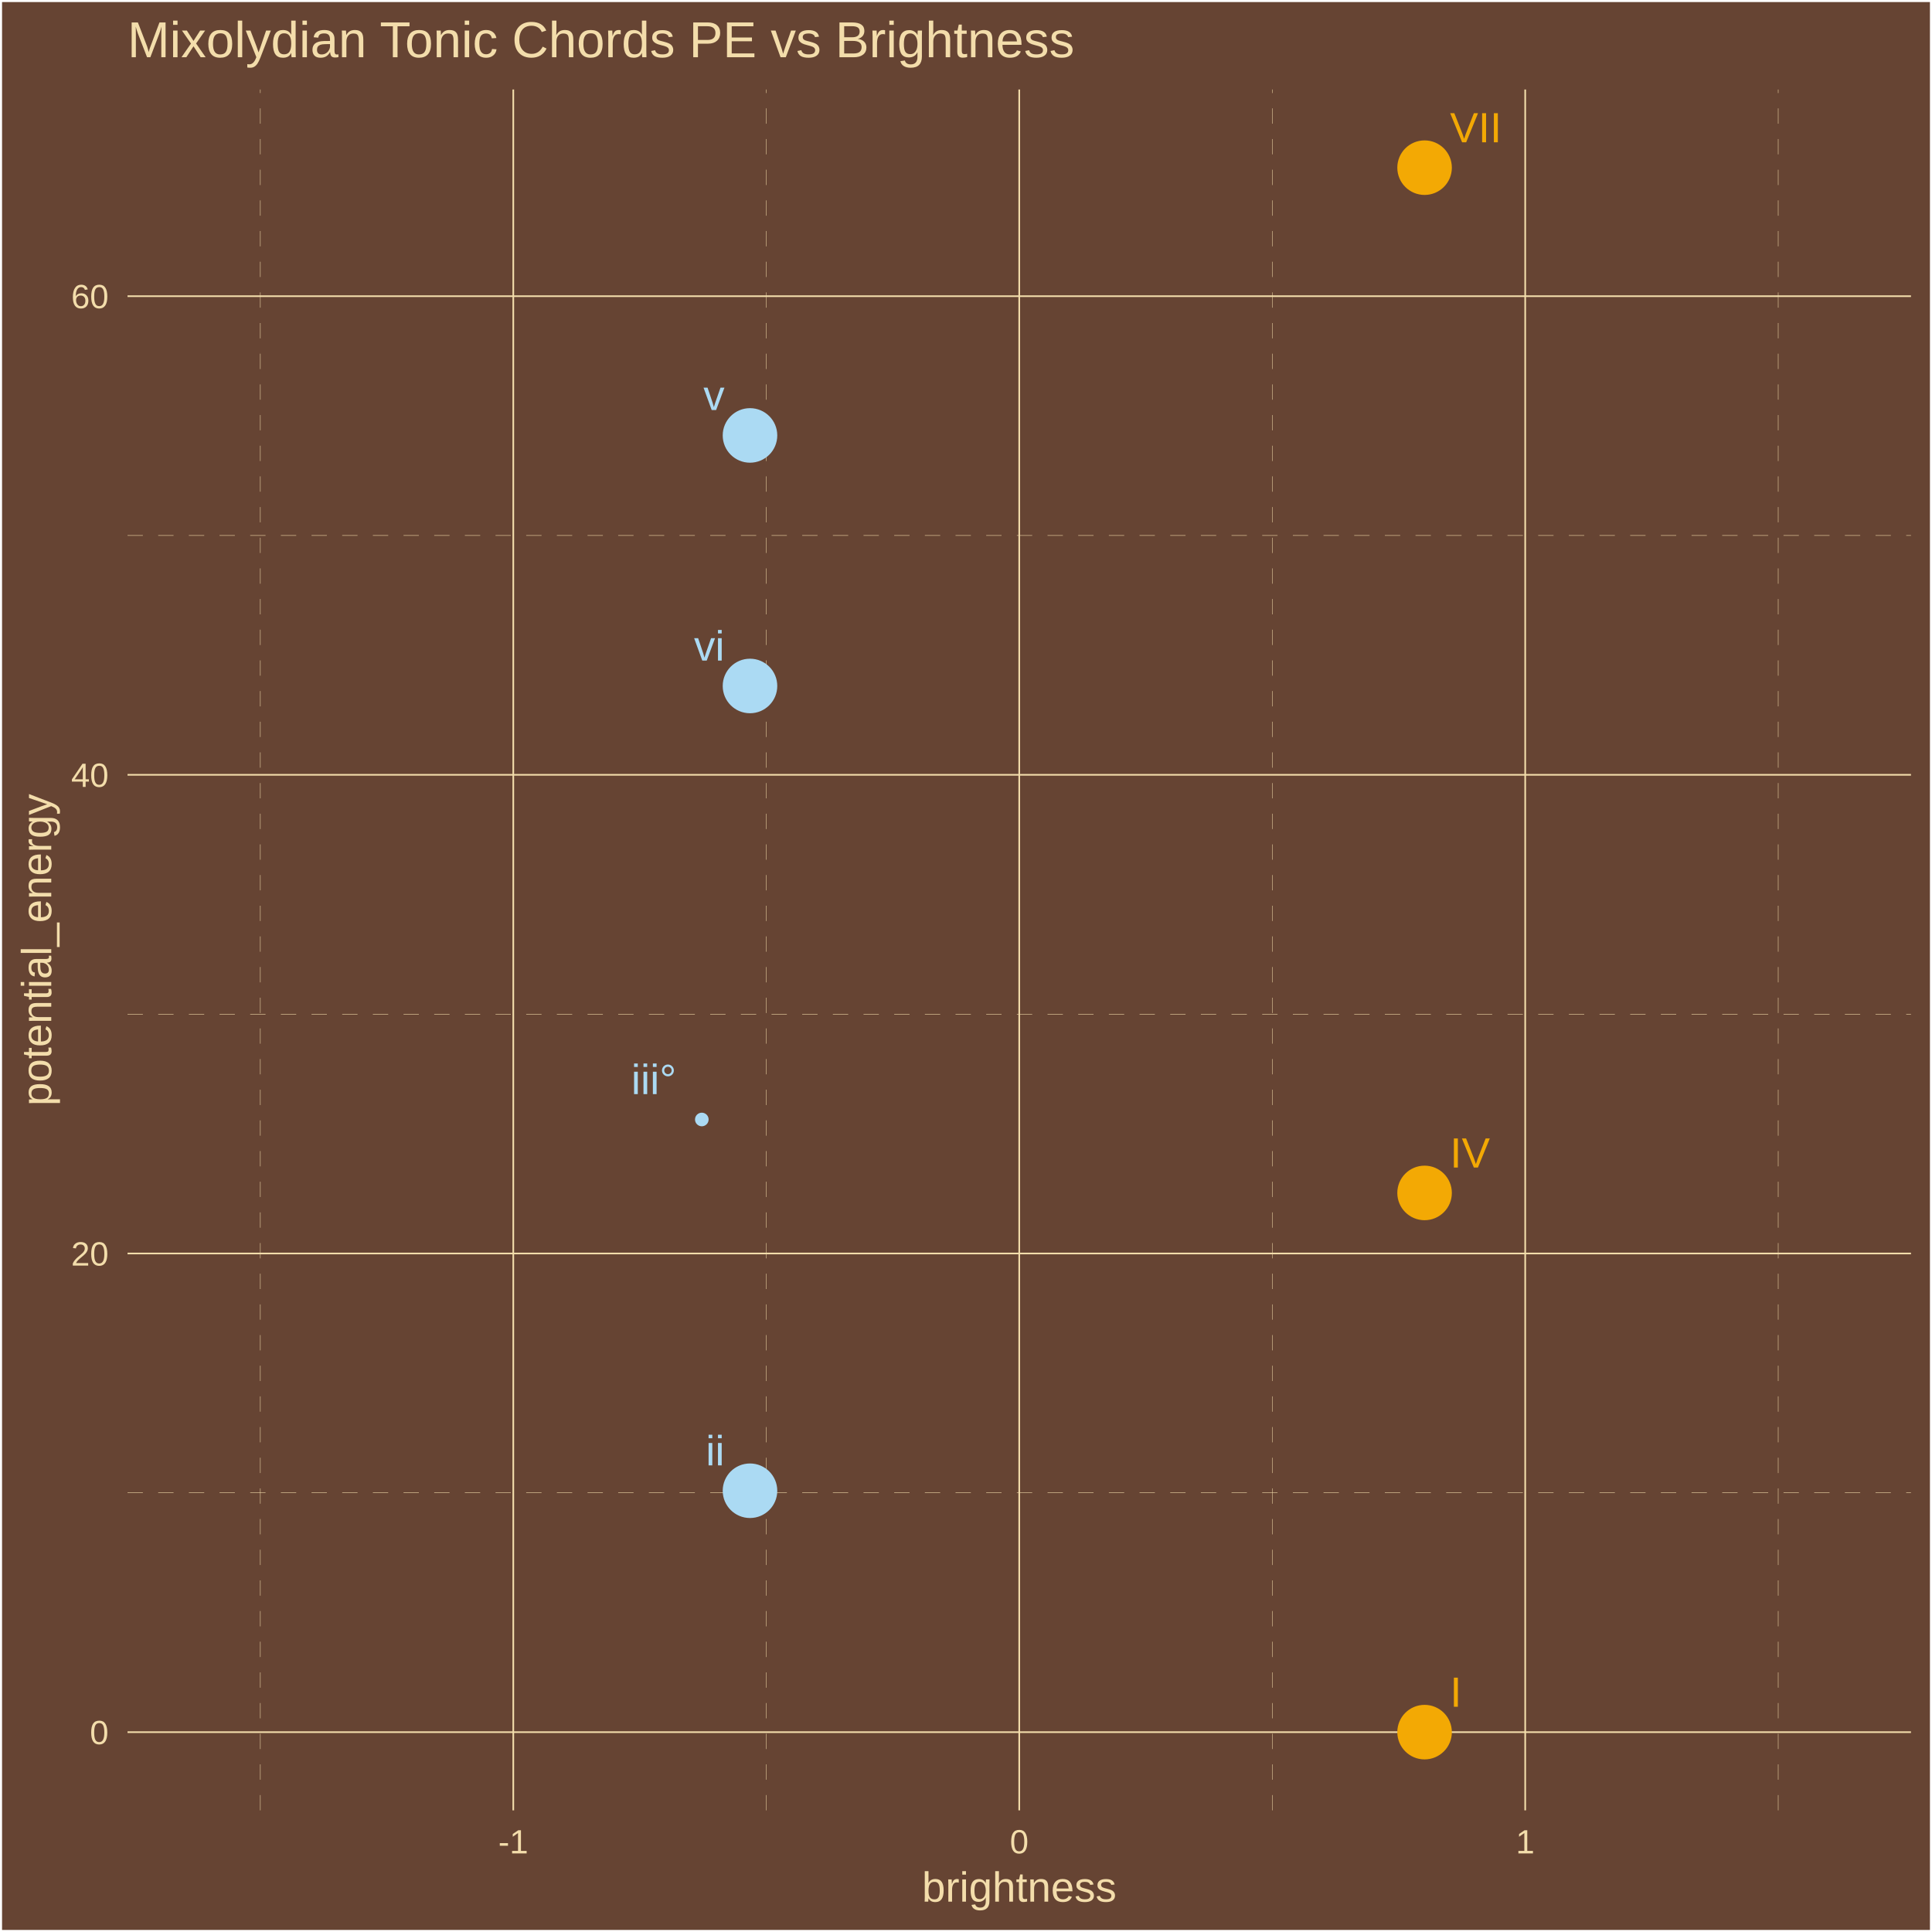
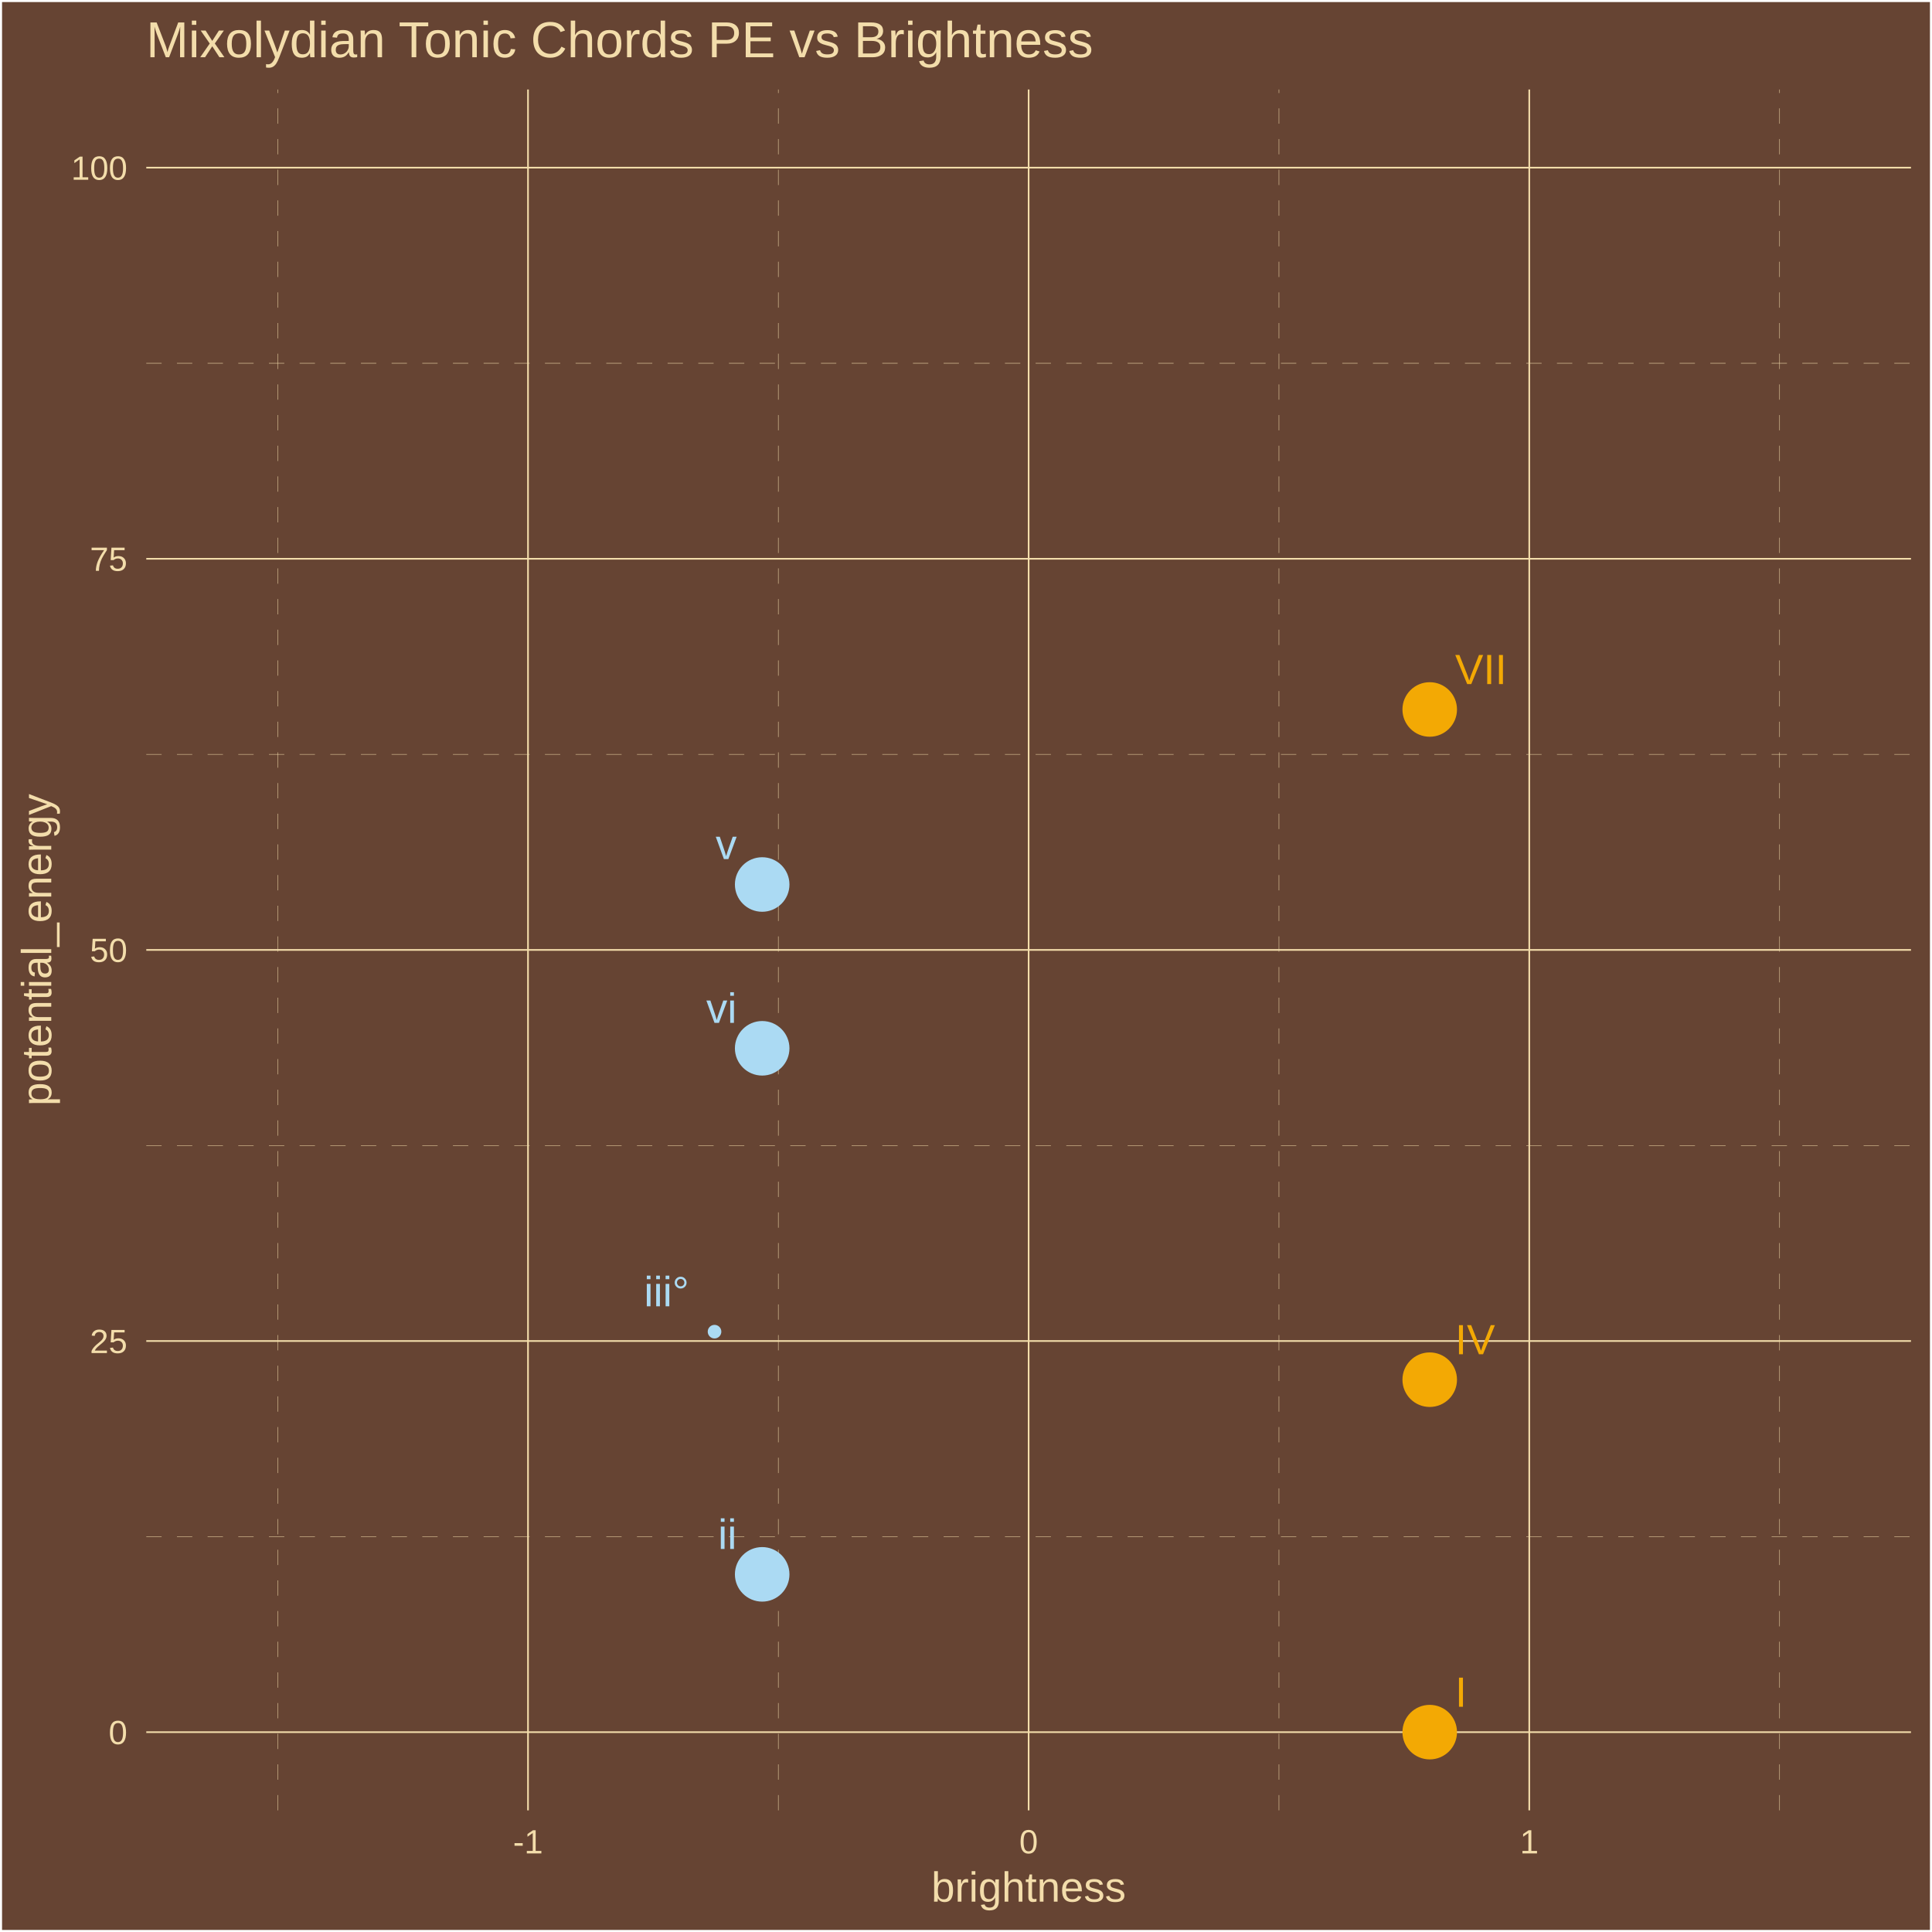
<svg xmlns="http://www.w3.org/2000/svg" class="svglite" width="504.00pt" height="504.00pt" viewBox="0 0 504.00 504.00">
  <defs>
    <style type="text/css">
    .svglite line, .svglite polyline, .svglite polygon, .svglite path, .svglite rect, .svglite circle {
      fill: none;
      stroke: #000000;
      stroke-linecap: round;
      stroke-linejoin: round;
      stroke-miterlimit: 10.00;
    }
    .svglite text {
      white-space: pre;
    }
  </style>
  </defs>
  <rect width="100%" height="100%" style="stroke: none; fill: #664433;" />
  <defs>
    <clipPath id="cpMC4wMHw1MDQuMDB8MC4wMHw1MDQuMDA=">
      <rect x="0.00" y="0.00" width="504.00" height="504.00" />
    </clipPath>
  </defs>
  <g clip-path="url(#cpMC4wMHw1MDQuMDB8MC4wMHw1MDQuMDA=)">
    <rect x="0.00" y="0" width="504.00" height="504.00" style="stroke-width: 1.07; stroke: #FFFFFF; fill: #664433;" />
  </g>
  <defs>
-     <clipPath id="cpMzMuMjd8NDk4LjUyfDIzLjM0fDQ3Mi4yNw==">
-       <rect x="33.27" y="23.34" width="465.25" height="448.93" />
+     <clipPath id="cpMzguMTZ8NDk4LjUyfDIzLjM0fDQ3Mi4yNw==">
+       <rect x="38.16" y="23.34" width="460.36" height="448.93" />
    </clipPath>
  </defs>
-   <g clip-path="url(#cpMzMuMjd8NDk4LjUyfDIzLjM0fDQ3Mi4yNw==)">
-     <rect x="33.27" y="23.34" width="465.25" height="448.93" style="stroke-width: 1.07; stroke: none; fill: #664433;" />
-     <polyline points="33.27,389.43 498.52,389.43 " style="stroke-width: 0.11; stroke: #F3DDAB; stroke-dasharray: 4.00,4.00; stroke-linecap: butt;" />
-     <polyline points="33.27,264.56 498.52,264.56 " style="stroke-width: 0.11; stroke: #F3DDAB; stroke-dasharray: 4.00,4.00; stroke-linecap: butt;" />
-     <polyline points="33.27,139.69 498.52,139.69 " style="stroke-width: 0.11; stroke: #F3DDAB; stroke-dasharray: 4.00,4.00; stroke-linecap: butt;" />
-     <polyline points="67.91,472.27 67.91,23.34 " style="stroke-width: 0.11; stroke: #F3DDAB; stroke-dasharray: 4.00,4.00; stroke-linecap: butt;" />
-     <polyline points="199.90,472.27 199.90,23.34 " style="stroke-width: 0.11; stroke: #F3DDAB; stroke-dasharray: 4.00,4.00; stroke-linecap: butt;" />
-     <polyline points="331.89,472.27 331.89,23.34 " style="stroke-width: 0.11; stroke: #F3DDAB; stroke-dasharray: 4.00,4.00; stroke-linecap: butt;" />
-     <polyline points="463.88,472.27 463.88,23.34 " style="stroke-width: 0.11; stroke: #F3DDAB; stroke-dasharray: 4.00,4.00; stroke-linecap: butt;" />
-     <polyline points="33.27,451.86 498.52,451.86 " style="stroke-width: 0.43; stroke: #F3DDAB; stroke-linecap: butt;" />
-     <polyline points="33.27,326.99 498.52,326.99 " style="stroke-width: 0.43; stroke: #F3DDAB; stroke-linecap: butt;" />
-     <polyline points="33.27,202.12 498.52,202.12 " style="stroke-width: 0.43; stroke: #F3DDAB; stroke-linecap: butt;" />
-     <polyline points="33.27,77.26 498.52,77.26 " style="stroke-width: 0.43; stroke: #F3DDAB; stroke-linecap: butt;" />
-     <polyline points="133.90,472.27 133.90,23.34 " style="stroke-width: 0.43; stroke: #F3DDAB; stroke-linecap: butt;" />
-     <polyline points="265.89,472.27 265.89,23.34 " style="stroke-width: 0.43; stroke: #F3DDAB; stroke-linecap: butt;" />
-     <polyline points="397.88,472.27 397.88,23.34 " style="stroke-width: 0.43; stroke: #F3DDAB; stroke-linecap: butt;" />
-     <circle cx="371.63" cy="451.86" r="6.76" style="stroke-width: 0.71; stroke: #F3A904; fill: #F3A904;" />
-     <circle cx="195.65" cy="388.89" r="6.76" style="stroke-width: 0.71; stroke: #ABDAF3; fill: #ABDAF3;" />
-     <circle cx="183.08" cy="292.04" r="1.42" style="stroke-width: 0.71; stroke: #ABDAF3; fill: #ABDAF3;" />
-     <circle cx="371.63" cy="311.20" r="6.76" style="stroke-width: 0.71; stroke: #F3A904; fill: #F3A904;" />
-     <circle cx="195.65" cy="113.59" r="6.76" style="stroke-width: 0.71; stroke: #ABDAF3; fill: #ABDAF3;" />
-     <circle cx="195.65" cy="178.95" r="6.76" style="stroke-width: 0.71; stroke: #ABDAF3; fill: #ABDAF3;" />
-     <circle cx="371.63" cy="43.74" r="6.76" style="stroke-width: 0.71; stroke: #F3A904; fill: #F3A904;" />
-     <polygon points="373.79,451.86 386.94,451.86 386.85,451.86 387.20,451.84 387.54,451.77 387.87,451.65 388.17,451.48 388.44,451.26 388.67,451.00 388.85,450.70 388.99,450.38 389.07,450.05 389.10,449.70 389.10,449.70 389.10,431.71 389.10,431.71 389.07,431.36 388.99,431.02 388.85,430.70 388.67,430.41 388.44,430.15 388.17,429.93 387.87,429.76 387.54,429.63 387.20,429.56 386.94,429.55 373.79,429.55 374.05,429.56 373.71,429.55 373.36,429.59 373.03,429.69 372.71,429.84 372.43,430.03 372.18,430.28 371.97,430.55 371.81,430.86 371.70,431.19 371.64,431.53 371.63,431.71 371.63,449.70 371.64,449.53 371.64,449.87 371.70,450.22 371.81,450.55 371.97,450.85 372.18,451.13 372.43,451.37 372.71,451.57 373.03,451.72 373.36,451.82 373.71,451.86 " style="stroke-width: nan; stroke: none;" />
-     <text x="378.26" y="445.24" style="font-size: 11.04px;fill: #F3A904; font-family: &quot;Arial&quot;;" textLength="3.07px" lengthAdjust="spacingAndGlyphs">I</text>
-     <polygon points="178.51,388.89 193.49,388.89 193.40,388.89 193.75,388.88 194.09,388.81 194.41,388.68 194.71,388.51 194.98,388.29 195.21,388.03 195.40,387.74 195.54,387.42 195.62,387.08 195.65,386.73 195.65,386.73 195.65,368.74 195.65,368.74 195.62,368.39 195.54,368.06 195.40,367.74 195.21,367.44 194.98,367.18 194.71,366.96 194.41,366.79 194.09,366.66 193.75,366.60 193.49,366.58 178.51,366.58 178.77,366.60 178.42,366.58 178.08,366.62 177.75,366.72 177.43,366.87 177.15,367.07 176.89,367.31 176.69,367.58 176.52,367.89 176.41,368.22 176.36,368.57 176.35,368.74 176.35,386.73 176.36,386.56 176.36,386.91 176.41,387.25 176.52,387.58 176.69,387.89 176.89,388.16 177.15,388.41 177.43,388.60 177.75,388.75 178.08,388.85 178.42,388.89 " style="stroke-width: nan; stroke: none;" />
-     <text x="189.02" y="382.27" text-anchor="end" style="font-size: 11.04px;fill: #ABDAF3; font-family: &quot;Arial&quot;;" textLength="4.90px" lengthAdjust="spacingAndGlyphs">ii</text>
-     <polygon points="159.08,292.04 180.92,292.04 180.83,292.04 181.18,292.02 181.52,291.95 181.84,291.83 182.14,291.66 182.41,291.44 182.64,291.18 182.83,290.88 182.97,290.56 183.05,290.23 183.08,289.88 183.08,289.88 183.08,271.89 183.08,271.89 183.05,271.54 182.97,271.20 182.83,270.88 182.64,270.59 182.41,270.33 182.14,270.11 181.84,269.94 181.52,269.81 181.18,269.74 180.92,269.73 159.08,269.73 159.34,269.74 158.99,269.73 158.65,269.77 158.31,269.87 158.00,270.02 157.71,270.21 157.46,270.45 157.25,270.73 157.09,271.04 156.98,271.37 156.93,271.71 156.92,271.89 156.92,289.88 156.93,289.71 156.93,290.05 156.98,290.40 157.09,290.73 157.25,291.03 157.46,291.31 157.71,291.55 158.00,291.75 158.31,291.90 158.65,292.00 158.99,292.04 " style="stroke-width: nan; stroke: none;" />
-     <text x="176.45" y="285.42" text-anchor="end" style="font-size: 11.04px;fill: #ABDAF3; font-family: &quot;Arial&quot;;" textLength="11.76px" lengthAdjust="spacingAndGlyphs">iii°</text>
-     <polygon points="373.79,311.20 394.30,311.20 394.21,311.20 394.56,311.19 394.90,311.12 395.22,310.99 395.53,310.82 395.80,310.60 396.03,310.34 396.21,310.05 396.35,309.73 396.43,309.39 396.46,309.04 396.46,309.04 396.46,291.05 396.46,291.05 396.43,290.70 396.35,290.37 396.21,290.05 396.03,289.75 395.80,289.49 395.53,289.27 395.22,289.10 394.90,288.98 394.56,288.91 394.30,288.89 373.79,288.89 374.05,288.91 373.71,288.89 373.36,288.93 373.03,289.03 372.71,289.18 372.43,289.38 372.18,289.62 371.97,289.90 371.81,290.20 371.70,290.53 371.64,290.88 371.63,291.05 371.63,309.04 371.64,308.87 371.64,309.22 371.70,309.56 371.81,309.89 371.97,310.20 372.18,310.48 372.43,310.72 372.71,310.91 373.03,311.06 373.36,311.16 373.71,311.20 " style="stroke-width: nan; stroke: none;" />
-     <text x="378.26" y="304.58" style="font-size: 11.04px;fill: #F3A904; font-family: &quot;Arial&quot;;" textLength="10.43px" lengthAdjust="spacingAndGlyphs">IV</text>
-     <polygon points="177.89,113.59 193.49,113.59 193.40,113.59 193.75,113.58 194.09,113.51 194.41,113.38 194.71,113.21 194.98,112.99 195.21,112.73 195.40,112.44 195.54,112.12 195.62,111.78 195.65,111.43 195.65,111.43 195.65,93.44 195.65,93.44 195.62,93.09 195.54,92.76 195.40,92.44 195.21,92.14 194.98,91.88 194.71,91.66 194.41,91.49 194.09,91.37 193.75,91.30 193.49,91.28 177.89,91.28 178.15,91.30 177.81,91.28 177.46,91.32 177.13,91.42 176.81,91.57 176.53,91.77 176.28,92.01 176.07,92.29 175.91,92.59 175.80,92.92 175.74,93.27 175.73,93.44 175.73,111.43 175.74,111.26 175.74,111.61 175.80,111.95 175.91,112.28 176.07,112.59 176.28,112.87 176.53,113.11 176.81,113.30 177.13,113.45 177.46,113.55 177.81,113.59 " style="stroke-width: nan; stroke: none;" />
-     <text x="189.02" y="106.97" text-anchor="end" style="font-size: 11.04px;fill: #ABDAF3; font-family: &quot;Arial&quot;;" textLength="5.52px" lengthAdjust="spacingAndGlyphs">v</text>
-     <polygon points="175.44,178.95 193.49,178.95 193.40,178.95 193.75,178.94 194.09,178.87 194.41,178.75 194.71,178.57 194.98,178.35 195.21,178.09 195.40,177.80 195.54,177.48 195.62,177.14 195.65,176.79 195.65,176.79 195.65,158.80 195.65,158.80 195.62,158.45 195.54,158.12 195.40,157.80 195.21,157.50 194.98,157.24 194.71,157.02 194.41,156.85 194.09,156.73 193.75,156.66 193.49,156.64 175.44,156.64 175.70,156.66 175.36,156.64 175.01,156.68 174.68,156.78 174.36,156.93 174.08,157.13 173.83,157.37 173.62,157.65 173.46,157.95 173.35,158.28 173.29,158.63 173.28,158.80 173.28,176.79 173.29,176.62 173.29,176.97 173.35,177.31 173.46,177.64 173.62,177.95 173.83,178.23 174.08,178.47 174.36,178.66 174.68,178.81 175.01,178.91 175.36,178.95 " style="stroke-width: nan; stroke: none;" />
-     <text x="189.02" y="172.33" text-anchor="end" style="font-size: 11.04px;fill: #ABDAF3; font-family: &quot;Arial&quot;;" textLength="7.96px" lengthAdjust="spacingAndGlyphs">vi</text>
-     <polygon points="373.79,43.74 397.37,43.74 397.28,43.74 397.63,43.73 397.97,43.66 398.29,43.53 398.59,43.36 398.86,43.14 399.09,42.88 399.28,42.59 399.41,42.27 399.50,41.93 399.53,41.58 399.53,41.58 399.53,23.59 399.53,23.59 399.50,23.24 399.41,22.90 399.28,22.59 399.09,22.29 398.86,22.03 398.59,21.81 398.29,21.64 397.97,21.51 397.63,21.44 397.37,21.43 373.79,21.43 374.05,21.44 373.71,21.43 373.36,21.47 373.03,21.57 372.71,21.72 372.43,21.92 372.18,22.16 371.97,22.43 371.81,22.74 371.70,23.07 371.64,23.42 371.63,23.59 371.63,41.58 371.64,41.41 371.64,41.76 371.70,42.10 371.81,42.43 371.97,42.74 372.18,43.01 372.43,43.25 372.71,43.45 373.03,43.60 373.36,43.70 373.71,43.74 " style="stroke-width: nan; stroke: none;" />
-     <text x="378.26" y="37.12" style="font-size: 11.04px;fill: #F3A904; font-family: &quot;Arial&quot;;" textLength="13.49px" lengthAdjust="spacingAndGlyphs">VII</text>
+   <g clip-path="url(#cpMzguMTZ8NDk4LjUyfDIzLjM0fDQ3Mi4yNw==)">
+     <rect x="38.16" y="23.34" width="460.36" height="448.93" style="stroke-width: 1.07; stroke: none; fill: #664433;" />
+     <polyline points="38.16,400.85 498.52,400.85 " style="stroke-width: 0.11; stroke: #F3DDAB; stroke-dasharray: 4.00,4.00; stroke-linecap: butt;" />
+     <polyline points="38.16,298.82 498.52,298.82 " style="stroke-width: 0.11; stroke: #F3DDAB; stroke-dasharray: 4.00,4.00; stroke-linecap: butt;" />
+     <polyline points="38.16,196.79 498.52,196.79 " style="stroke-width: 0.11; stroke: #F3DDAB; stroke-dasharray: 4.00,4.00; stroke-linecap: butt;" />
+     <polyline points="38.16,94.76 498.52,94.76 " style="stroke-width: 0.11; stroke: #F3DDAB; stroke-dasharray: 4.00,4.00; stroke-linecap: butt;" />
+     <polyline points="72.44,472.27 72.44,23.34 " style="stroke-width: 0.11; stroke: #F3DDAB; stroke-dasharray: 4.00,4.00; stroke-linecap: butt;" />
+     <polyline points="203.04,472.27 203.04,23.34 " style="stroke-width: 0.11; stroke: #F3DDAB; stroke-dasharray: 4.00,4.00; stroke-linecap: butt;" />
+     <polyline points="333.64,472.27 333.64,23.34 " style="stroke-width: 0.11; stroke: #F3DDAB; stroke-dasharray: 4.00,4.00; stroke-linecap: butt;" />
+     <polyline points="464.24,472.27 464.24,23.34 " style="stroke-width: 0.11; stroke: #F3DDAB; stroke-dasharray: 4.00,4.00; stroke-linecap: butt;" />
+     <polyline points="38.16,451.86 498.52,451.86 " style="stroke-width: 0.43; stroke: #F3DDAB; stroke-linecap: butt;" />
+     <polyline points="38.16,349.83 498.52,349.83 " style="stroke-width: 0.43; stroke: #F3DDAB; stroke-linecap: butt;" />
+     <polyline points="38.16,247.80 498.52,247.80 " style="stroke-width: 0.43; stroke: #F3DDAB; stroke-linecap: butt;" />
+     <polyline points="38.16,145.77 498.52,145.77 " style="stroke-width: 0.43; stroke: #F3DDAB; stroke-linecap: butt;" />
+     <polyline points="38.16,43.74 498.52,43.74 " style="stroke-width: 0.43; stroke: #F3DDAB; stroke-linecap: butt;" />
+     <polyline points="137.74,472.27 137.74,23.34 " style="stroke-width: 0.43; stroke: #F3DDAB; stroke-linecap: butt;" />
+     <polyline points="268.34,472.27 268.34,23.34 " style="stroke-width: 0.43; stroke: #F3DDAB; stroke-linecap: butt;" />
+     <polyline points="398.94,472.27 398.94,23.34 " style="stroke-width: 0.43; stroke: #F3DDAB; stroke-linecap: butt;" />
+     <circle cx="372.97" cy="451.86" r="6.76" style="stroke-width: 0.71; stroke: #F3A904; fill: #F3A904;" />
+     <circle cx="198.83" cy="410.70" r="6.76" style="stroke-width: 0.71; stroke: #ABDAF3; fill: #ABDAF3;" />
+     <circle cx="186.40" cy="347.39" r="1.42" style="stroke-width: 0.71; stroke: #ABDAF3; fill: #ABDAF3;" />
+     <circle cx="372.97" cy="359.92" r="6.76" style="stroke-width: 0.71; stroke: #F3A904; fill: #F3A904;" />
+     <circle cx="198.83" cy="230.74" r="6.76" style="stroke-width: 0.71; stroke: #ABDAF3; fill: #ABDAF3;" />
+     <circle cx="198.83" cy="273.47" r="6.76" style="stroke-width: 0.71; stroke: #ABDAF3; fill: #ABDAF3;" />
+     <circle cx="372.97" cy="185.08" r="6.76" style="stroke-width: 0.71; stroke: #F3A904; fill: #F3A904;" />
+     <polygon points="375.13,451.86 388.28,451.86 388.19,451.86 388.54,451.84 388.88,451.77 389.20,451.65 389.50,451.48 389.77,451.26 390.00,451.00 390.19,450.70 390.32,450.38 390.41,450.05 390.44,449.70 390.44,449.70 390.44,431.71 390.44,431.71 390.41,431.36 390.32,431.02 390.19,430.70 390.00,430.41 389.77,430.15 389.50,429.93 389.20,429.76 388.88,429.63 388.54,429.56 388.28,429.55 375.13,429.55 375.39,429.56 375.04,429.55 374.70,429.59 374.36,429.69 374.05,429.84 373.76,430.03 373.51,430.28 373.30,430.55 373.14,430.86 373.03,431.19 372.98,431.53 372.97,431.71 372.97,449.70 372.98,449.53 372.98,449.87 373.03,450.22 373.14,450.55 373.30,450.85 373.51,451.13 373.76,451.37 374.05,451.57 374.36,451.72 374.70,451.82 375.04,451.86 " style="stroke-width: nan; stroke: none;" />
+     <text x="379.59" y="445.24" style="font-size: 11.04px;fill: #F3A904; font-family: &quot;Arial&quot;;" textLength="3.07px" lengthAdjust="spacingAndGlyphs">I</text>
+     <polygon points="181.70,410.70 196.67,410.70 196.59,410.70 196.94,410.68 197.28,410.61 197.60,410.49 197.90,410.32 198.17,410.10 198.40,409.84 198.59,409.54 198.72,409.22 198.81,408.89 198.83,408.54 198.83,408.54 198.83,390.55 198.83,390.55 198.81,390.20 198.72,389.86 198.59,389.54 198.40,389.25 198.17,388.99 197.90,388.77 197.60,388.60 197.28,388.47 196.94,388.40 196.67,388.39 181.70,388.39 181.96,388.40 181.61,388.39 181.27,388.43 180.93,388.53 180.62,388.68 180.33,388.87 180.08,389.11 179.87,389.39 179.71,389.70 179.60,390.03 179.55,390.37 179.54,390.55 179.54,408.54 179.55,408.37 179.55,408.71 179.60,409.06 179.71,409.39 179.87,409.69 180.08,409.97 180.33,410.21 180.62,410.41 180.93,410.56 181.27,410.66 181.61,410.70 " style="stroke-width: nan; stroke: none;" />
+     <text x="192.21" y="404.08" text-anchor="end" style="font-size: 11.04px;fill: #ABDAF3; font-family: &quot;Arial&quot;;" textLength="4.90px" lengthAdjust="spacingAndGlyphs">ii</text>
+     <polygon points="162.40,347.39 184.24,347.39 184.15,347.39 184.50,347.37 184.84,347.30 185.16,347.18 185.46,347.01 185.73,346.79 185.96,346.53 186.15,346.23 186.29,345.91 186.37,345.58 186.40,345.23 186.40,345.23 186.40,327.24 186.40,327.24 186.37,326.89 186.29,326.55 186.15,326.23 185.96,325.94 185.73,325.68 185.46,325.46 185.16,325.28 184.84,325.16 184.50,325.09 184.24,325.08 162.40,325.08 162.66,325.09 162.31,325.08 161.97,325.12 161.63,325.22 161.32,325.37 161.03,325.56 160.78,325.80 160.57,326.08 160.41,326.39 160.30,326.72 160.25,327.06 160.24,327.24 160.24,345.23 160.25,345.06 160.25,345.40 160.30,345.75 160.41,346.08 160.57,346.38 160.78,346.66 161.03,346.90 161.32,347.10 161.63,347.25 161.97,347.35 162.31,347.39 " style="stroke-width: nan; stroke: none;" />
+     <text x="179.77" y="340.77" text-anchor="end" style="font-size: 11.04px;fill: #ABDAF3; font-family: &quot;Arial&quot;;" textLength="11.76px" lengthAdjust="spacingAndGlyphs">iii°</text>
+     <polygon points="375.13,359.92 395.63,359.92 395.55,359.91 395.89,359.90 396.24,359.83 396.56,359.71 396.86,359.53 397.13,359.31 397.36,359.05 397.55,358.76 397.68,358.44 397.77,358.10 397.79,357.76 397.79,357.76 397.79,339.76 397.79,339.76 397.77,339.42 397.68,339.08 397.55,338.76 397.36,338.47 397.13,338.21 396.86,337.99 396.56,337.81 396.24,337.69 395.89,337.62 395.63,337.60 375.13,337.60 375.39,337.62 375.04,337.60 374.70,337.65 374.36,337.74 374.05,337.89 373.76,338.09 373.51,338.33 373.30,338.61 373.14,338.92 373.03,339.25 372.98,339.59 372.97,339.76 372.97,357.76 372.98,357.58 372.98,357.93 373.03,358.27 373.14,358.60 373.30,358.91 373.51,359.19 373.76,359.43 374.05,359.63 374.36,359.78 374.70,359.87 375.04,359.91 " style="stroke-width: nan; stroke: none;" />
+     <text x="379.59" y="353.29" style="font-size: 11.04px;fill: #F3A904; font-family: &quot;Arial&quot;;" textLength="10.43px" lengthAdjust="spacingAndGlyphs">IV</text>
+     <polygon points="181.08,230.74 196.67,230.74 196.59,230.74 196.94,230.73 197.28,230.66 197.60,230.53 197.90,230.36 198.17,230.14 198.40,229.88 198.59,229.59 198.72,229.27 198.81,228.93 198.83,228.58 198.83,228.58 198.83,210.59 198.83,210.59 198.81,210.24 198.72,209.91 198.59,209.59 198.40,209.29 198.17,209.03 197.90,208.81 197.60,208.64 197.28,208.51 196.94,208.45 196.67,208.43 181.08,208.43 181.34,208.45 180.99,208.43 180.65,208.47 180.31,208.57 180.00,208.72 179.71,208.92 179.46,209.16 179.25,209.43 179.09,209.74 178.98,210.07 178.93,210.42 178.92,210.59 178.92,228.58 178.93,228.41 178.93,228.76 178.98,229.10 179.09,229.43 179.25,229.74 179.46,230.01 179.71,230.26 180.00,230.45 180.31,230.60 180.65,230.70 180.99,230.74 " style="stroke-width: nan; stroke: none;" />
+     <text x="192.21" y="224.12" text-anchor="end" style="font-size: 11.04px;fill: #ABDAF3; font-family: &quot;Arial&quot;;" textLength="5.52px" lengthAdjust="spacingAndGlyphs">v</text>
+     <polygon points="178.63,273.47 196.67,273.47 196.59,273.47 196.94,273.45 197.28,273.38 197.60,273.26 197.90,273.08 198.17,272.87 198.40,272.60 198.59,272.31 198.72,271.99 198.81,271.65 198.83,271.31 198.83,271.31 198.83,253.31 198.83,253.31 198.81,252.97 198.72,252.63 198.59,252.31 198.40,252.02 198.17,251.76 197.90,251.54 197.60,251.36 197.28,251.24 196.94,251.17 196.67,251.15 178.63,251.15 178.89,251.17 178.54,251.16 178.20,251.20 177.87,251.29 177.55,251.44 177.27,251.64 177.01,251.88 176.81,252.16 176.64,252.47 176.53,252.80 176.48,253.14 176.47,253.31 176.47,271.31 176.48,271.13 176.48,271.48 176.53,271.82 176.64,272.15 176.81,272.46 177.01,272.74 177.27,272.98 177.55,273.18 177.87,273.33 178.20,273.42 178.54,273.47 " style="stroke-width: nan; stroke: none;" />
+     <text x="192.21" y="266.84" text-anchor="end" style="font-size: 11.04px;fill: #ABDAF3; font-family: &quot;Arial&quot;;" textLength="7.96px" lengthAdjust="spacingAndGlyphs">vi</text>
+     <polygon points="375.13,185.08 398.70,185.08 398.61,185.08 398.96,185.07 399.30,185.00 399.63,184.87 399.93,184.70 400.20,184.48 400.43,184.22 400.61,183.93 400.75,183.61 400.83,183.27 400.86,182.92 400.86,182.92 400.86,164.93 400.86,164.93 400.83,164.58 400.75,164.25 400.61,163.93 400.43,163.63 400.20,163.37 399.93,163.15 399.63,162.98 399.30,162.85 398.96,162.78 398.70,162.77 375.13,162.77 375.39,162.78 375.04,162.77 374.70,162.81 374.36,162.91 374.05,163.06 373.76,163.26 373.51,163.50 373.30,163.77 373.14,164.08 373.03,164.41 372.98,164.76 372.97,164.93 372.97,182.92 372.98,182.75 372.98,183.10 373.03,183.44 373.14,183.77 373.30,184.08 373.51,184.35 373.76,184.60 374.05,184.79 374.36,184.94 374.70,185.04 375.04,185.08 " style="stroke-width: nan; stroke: none;" />
+     <text x="379.59" y="178.46" style="font-size: 11.04px;fill: #F3A904; font-family: &quot;Arial&quot;;" textLength="13.49px" lengthAdjust="spacingAndGlyphs">VII</text>
  </g>
  <g clip-path="url(#cpMC4wMHw1MDQuMDB8MC4wMHw1MDQuMDA=)">
-     <text x="28.34" y="455.01" text-anchor="end" style="font-size: 8.80px;fill: #F3DDAB; font-family: &quot;Arial&quot;;" textLength="4.90px" lengthAdjust="spacingAndGlyphs">0</text>
-     <text x="28.34" y="330.15" text-anchor="end" style="font-size: 8.80px;fill: #F3DDAB; font-family: &quot;Arial&quot;;" textLength="9.79px" lengthAdjust="spacingAndGlyphs">20</text>
-     <text x="28.34" y="205.28" text-anchor="end" style="font-size: 8.80px;fill: #F3DDAB; font-family: &quot;Arial&quot;;" textLength="9.79px" lengthAdjust="spacingAndGlyphs">40</text>
-     <text x="28.34" y="80.41" text-anchor="end" style="font-size: 8.80px;fill: #F3DDAB; font-family: &quot;Arial&quot;;" textLength="9.79px" lengthAdjust="spacingAndGlyphs">60</text>
-     <text x="133.90" y="483.50" text-anchor="middle" style="font-size: 8.80px;fill: #F3DDAB; font-family: &quot;Arial&quot;;" textLength="7.83px" lengthAdjust="spacingAndGlyphs">-1</text>
-     <text x="265.89" y="483.50" text-anchor="middle" style="font-size: 8.80px;fill: #F3DDAB; font-family: &quot;Arial&quot;;" textLength="4.90px" lengthAdjust="spacingAndGlyphs">0</text>
-     <text x="397.88" y="483.50" text-anchor="middle" style="font-size: 8.80px;fill: #F3DDAB; font-family: &quot;Arial&quot;;" textLength="4.90px" lengthAdjust="spacingAndGlyphs">1</text>
-     <text x="265.89" y="496.09" text-anchor="middle" style="font-size: 11.00px;fill: #F3DDAB; font-family: &quot;Arial&quot;;" textLength="50.76px" lengthAdjust="spacingAndGlyphs">brightness</text>
+     <text x="33.23" y="455.01" text-anchor="end" style="font-size: 8.80px;fill: #F3DDAB; font-family: &quot;Arial&quot;;" textLength="4.90px" lengthAdjust="spacingAndGlyphs">0</text>
+     <text x="33.23" y="352.98" text-anchor="end" style="font-size: 8.80px;fill: #F3DDAB; font-family: &quot;Arial&quot;;" textLength="9.79px" lengthAdjust="spacingAndGlyphs">25</text>
+     <text x="33.23" y="250.95" text-anchor="end" style="font-size: 8.80px;fill: #F3DDAB; font-family: &quot;Arial&quot;;" textLength="9.79px" lengthAdjust="spacingAndGlyphs">50</text>
+     <text x="33.23" y="148.92" text-anchor="end" style="font-size: 8.80px;fill: #F3DDAB; font-family: &quot;Arial&quot;;" textLength="9.79px" lengthAdjust="spacingAndGlyphs">75</text>
+     <text x="33.23" y="46.90" text-anchor="end" style="font-size: 8.80px;fill: #F3DDAB; font-family: &quot;Arial&quot;;" textLength="14.69px" lengthAdjust="spacingAndGlyphs">100</text>
+     <text x="137.74" y="483.50" text-anchor="middle" style="font-size: 8.80px;fill: #F3DDAB; font-family: &quot;Arial&quot;;" textLength="7.83px" lengthAdjust="spacingAndGlyphs">-1</text>
+     <text x="268.34" y="483.50" text-anchor="middle" style="font-size: 8.80px;fill: #F3DDAB; font-family: &quot;Arial&quot;;" textLength="4.90px" lengthAdjust="spacingAndGlyphs">0</text>
+     <text x="398.94" y="483.50" text-anchor="middle" style="font-size: 8.80px;fill: #F3DDAB; font-family: &quot;Arial&quot;;" textLength="4.90px" lengthAdjust="spacingAndGlyphs">1</text>
+     <text x="268.34" y="496.09" text-anchor="middle" style="font-size: 11.00px;fill: #F3DDAB; font-family: &quot;Arial&quot;;" textLength="50.76px" lengthAdjust="spacingAndGlyphs">brightness</text>
    <text transform="translate(13.37,247.80) rotate(-90)" text-anchor="middle" style="font-size: 11.00px;fill: #F3DDAB; font-family: &quot;Arial&quot;;" textLength="81.35px" lengthAdjust="spacingAndGlyphs">potential_energy</text>
-     <text x="33.27" y="14.94" style="font-size: 13.20px;fill: #F3DDAB; font-family: &quot;Arial&quot;;" textLength="248.53px" lengthAdjust="spacingAndGlyphs">Mixolydian Tonic Chords PE vs Brightness</text>
+     <text x="38.16" y="14.94" style="font-size: 13.20px;fill: #F3DDAB; font-family: &quot;Arial&quot;;" textLength="248.53px" lengthAdjust="spacingAndGlyphs">Mixolydian Tonic Chords PE vs Brightness</text>
  </g>
</svg>
